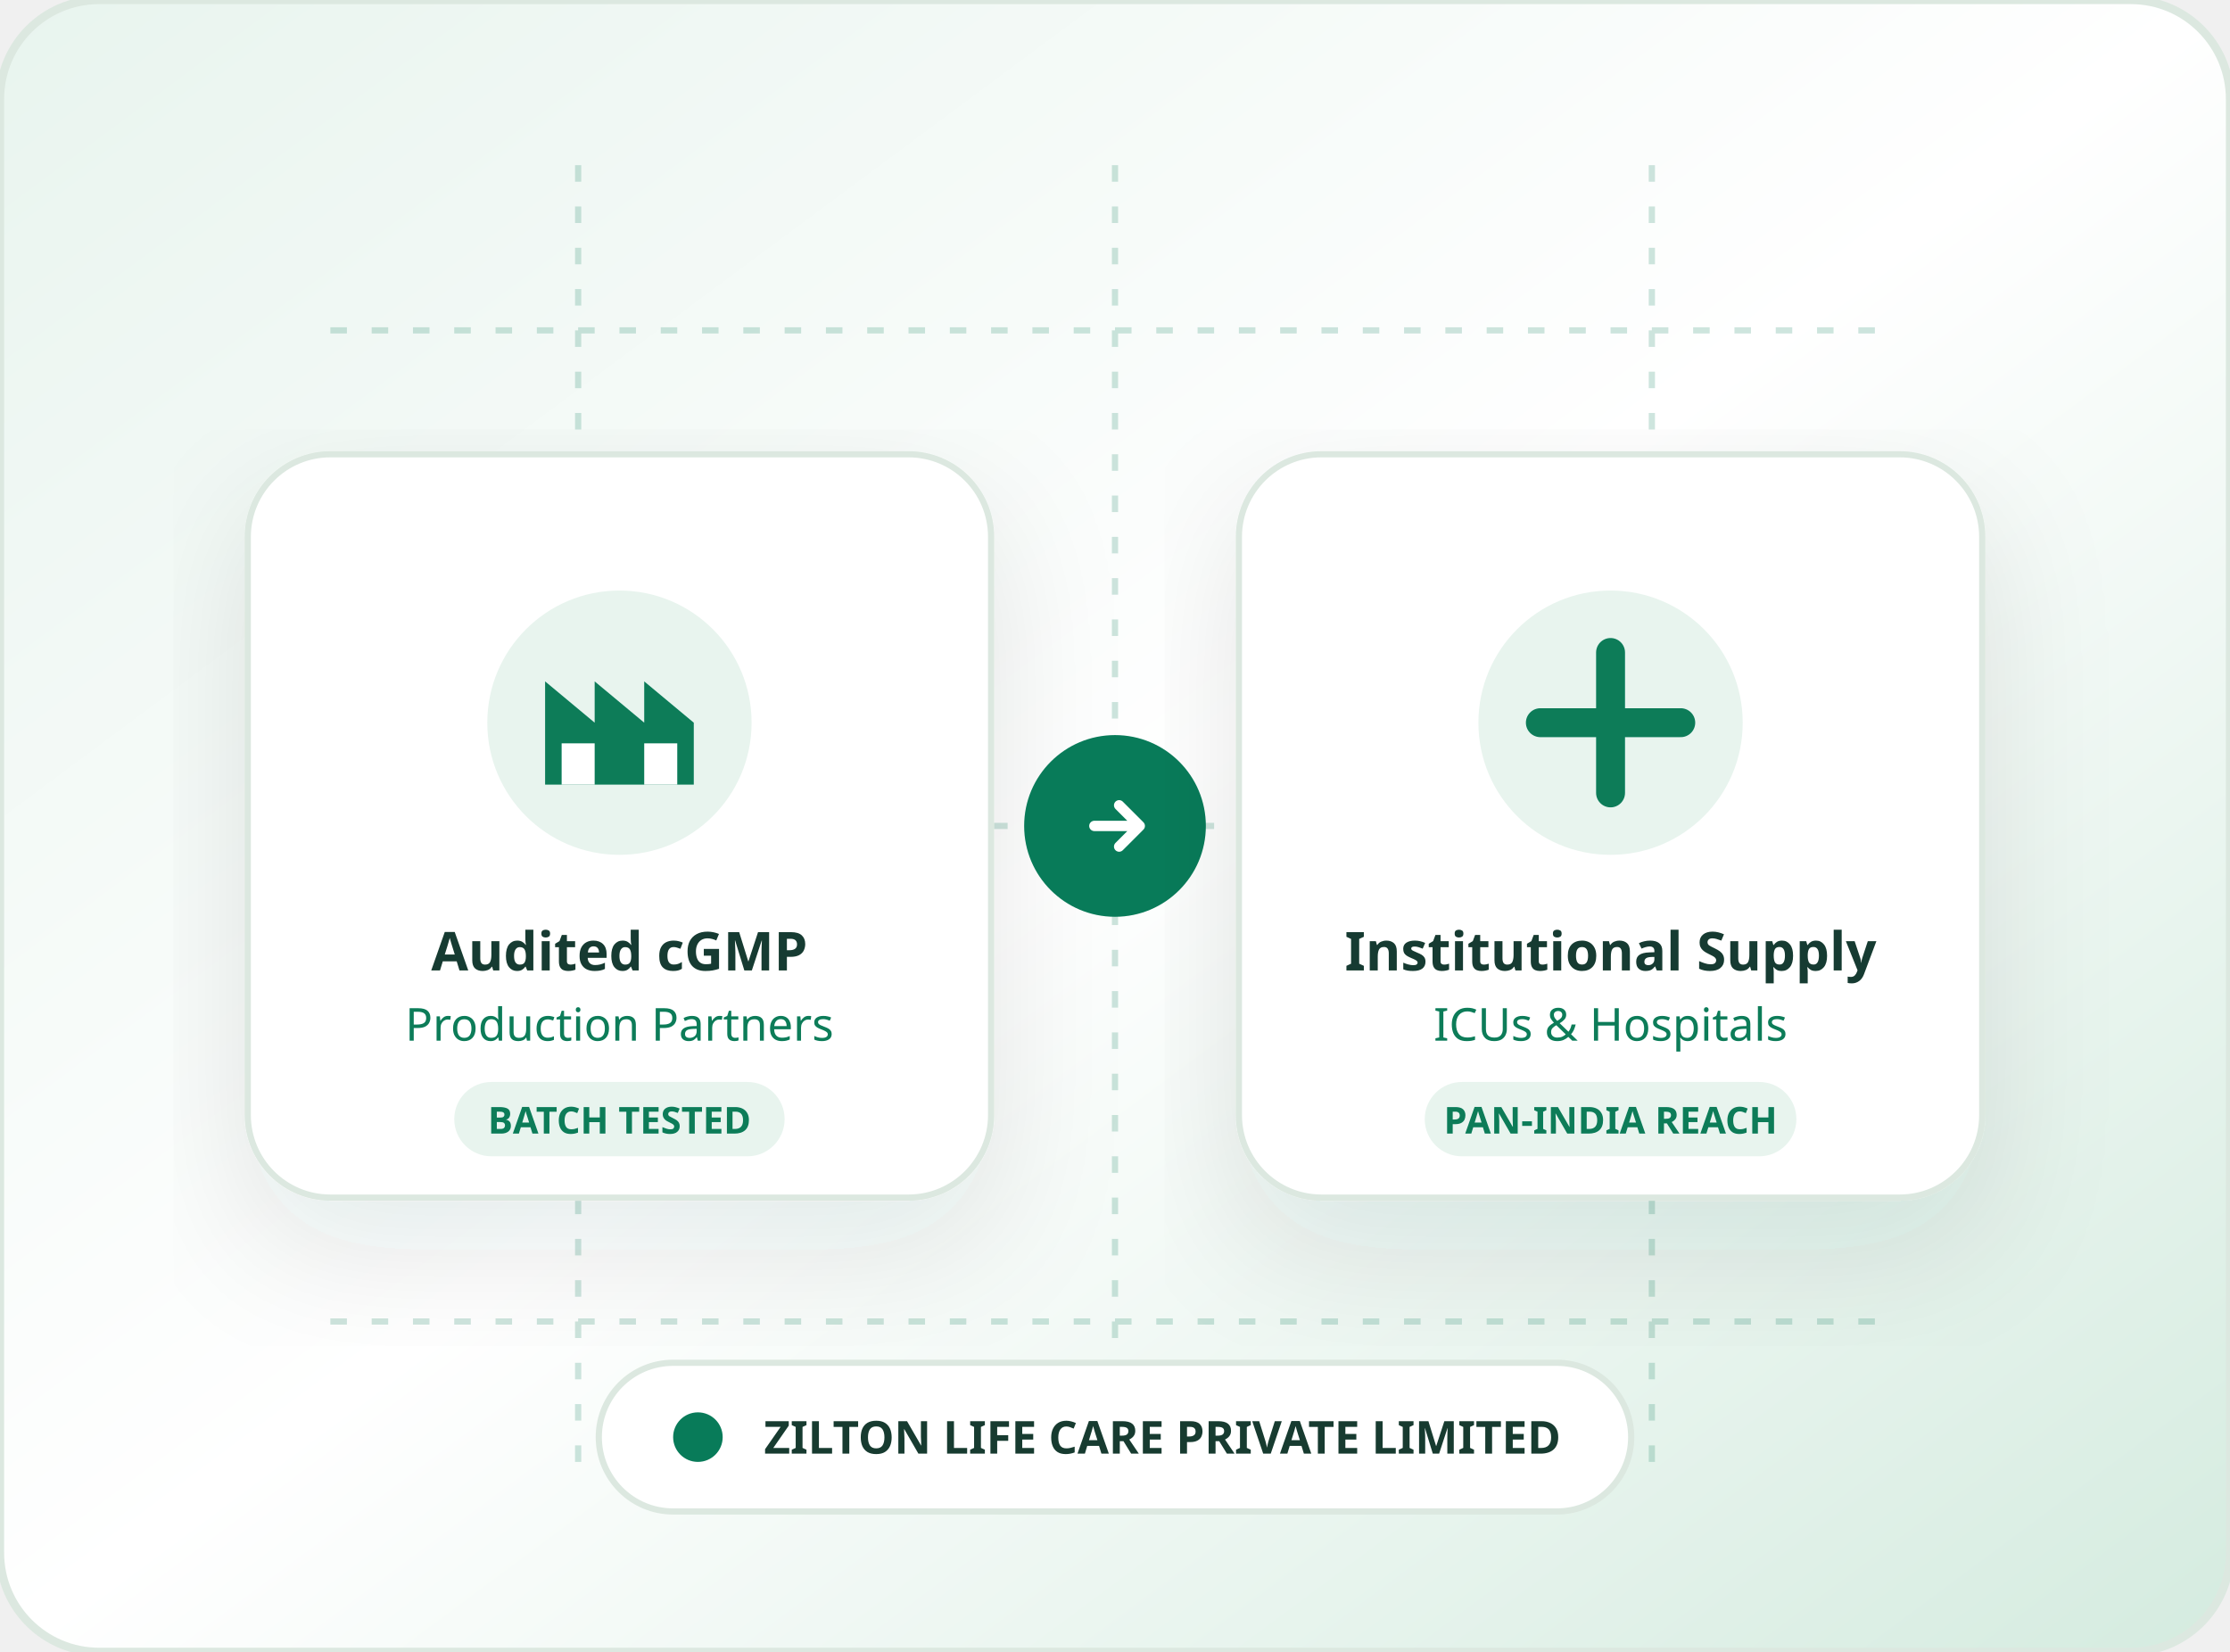
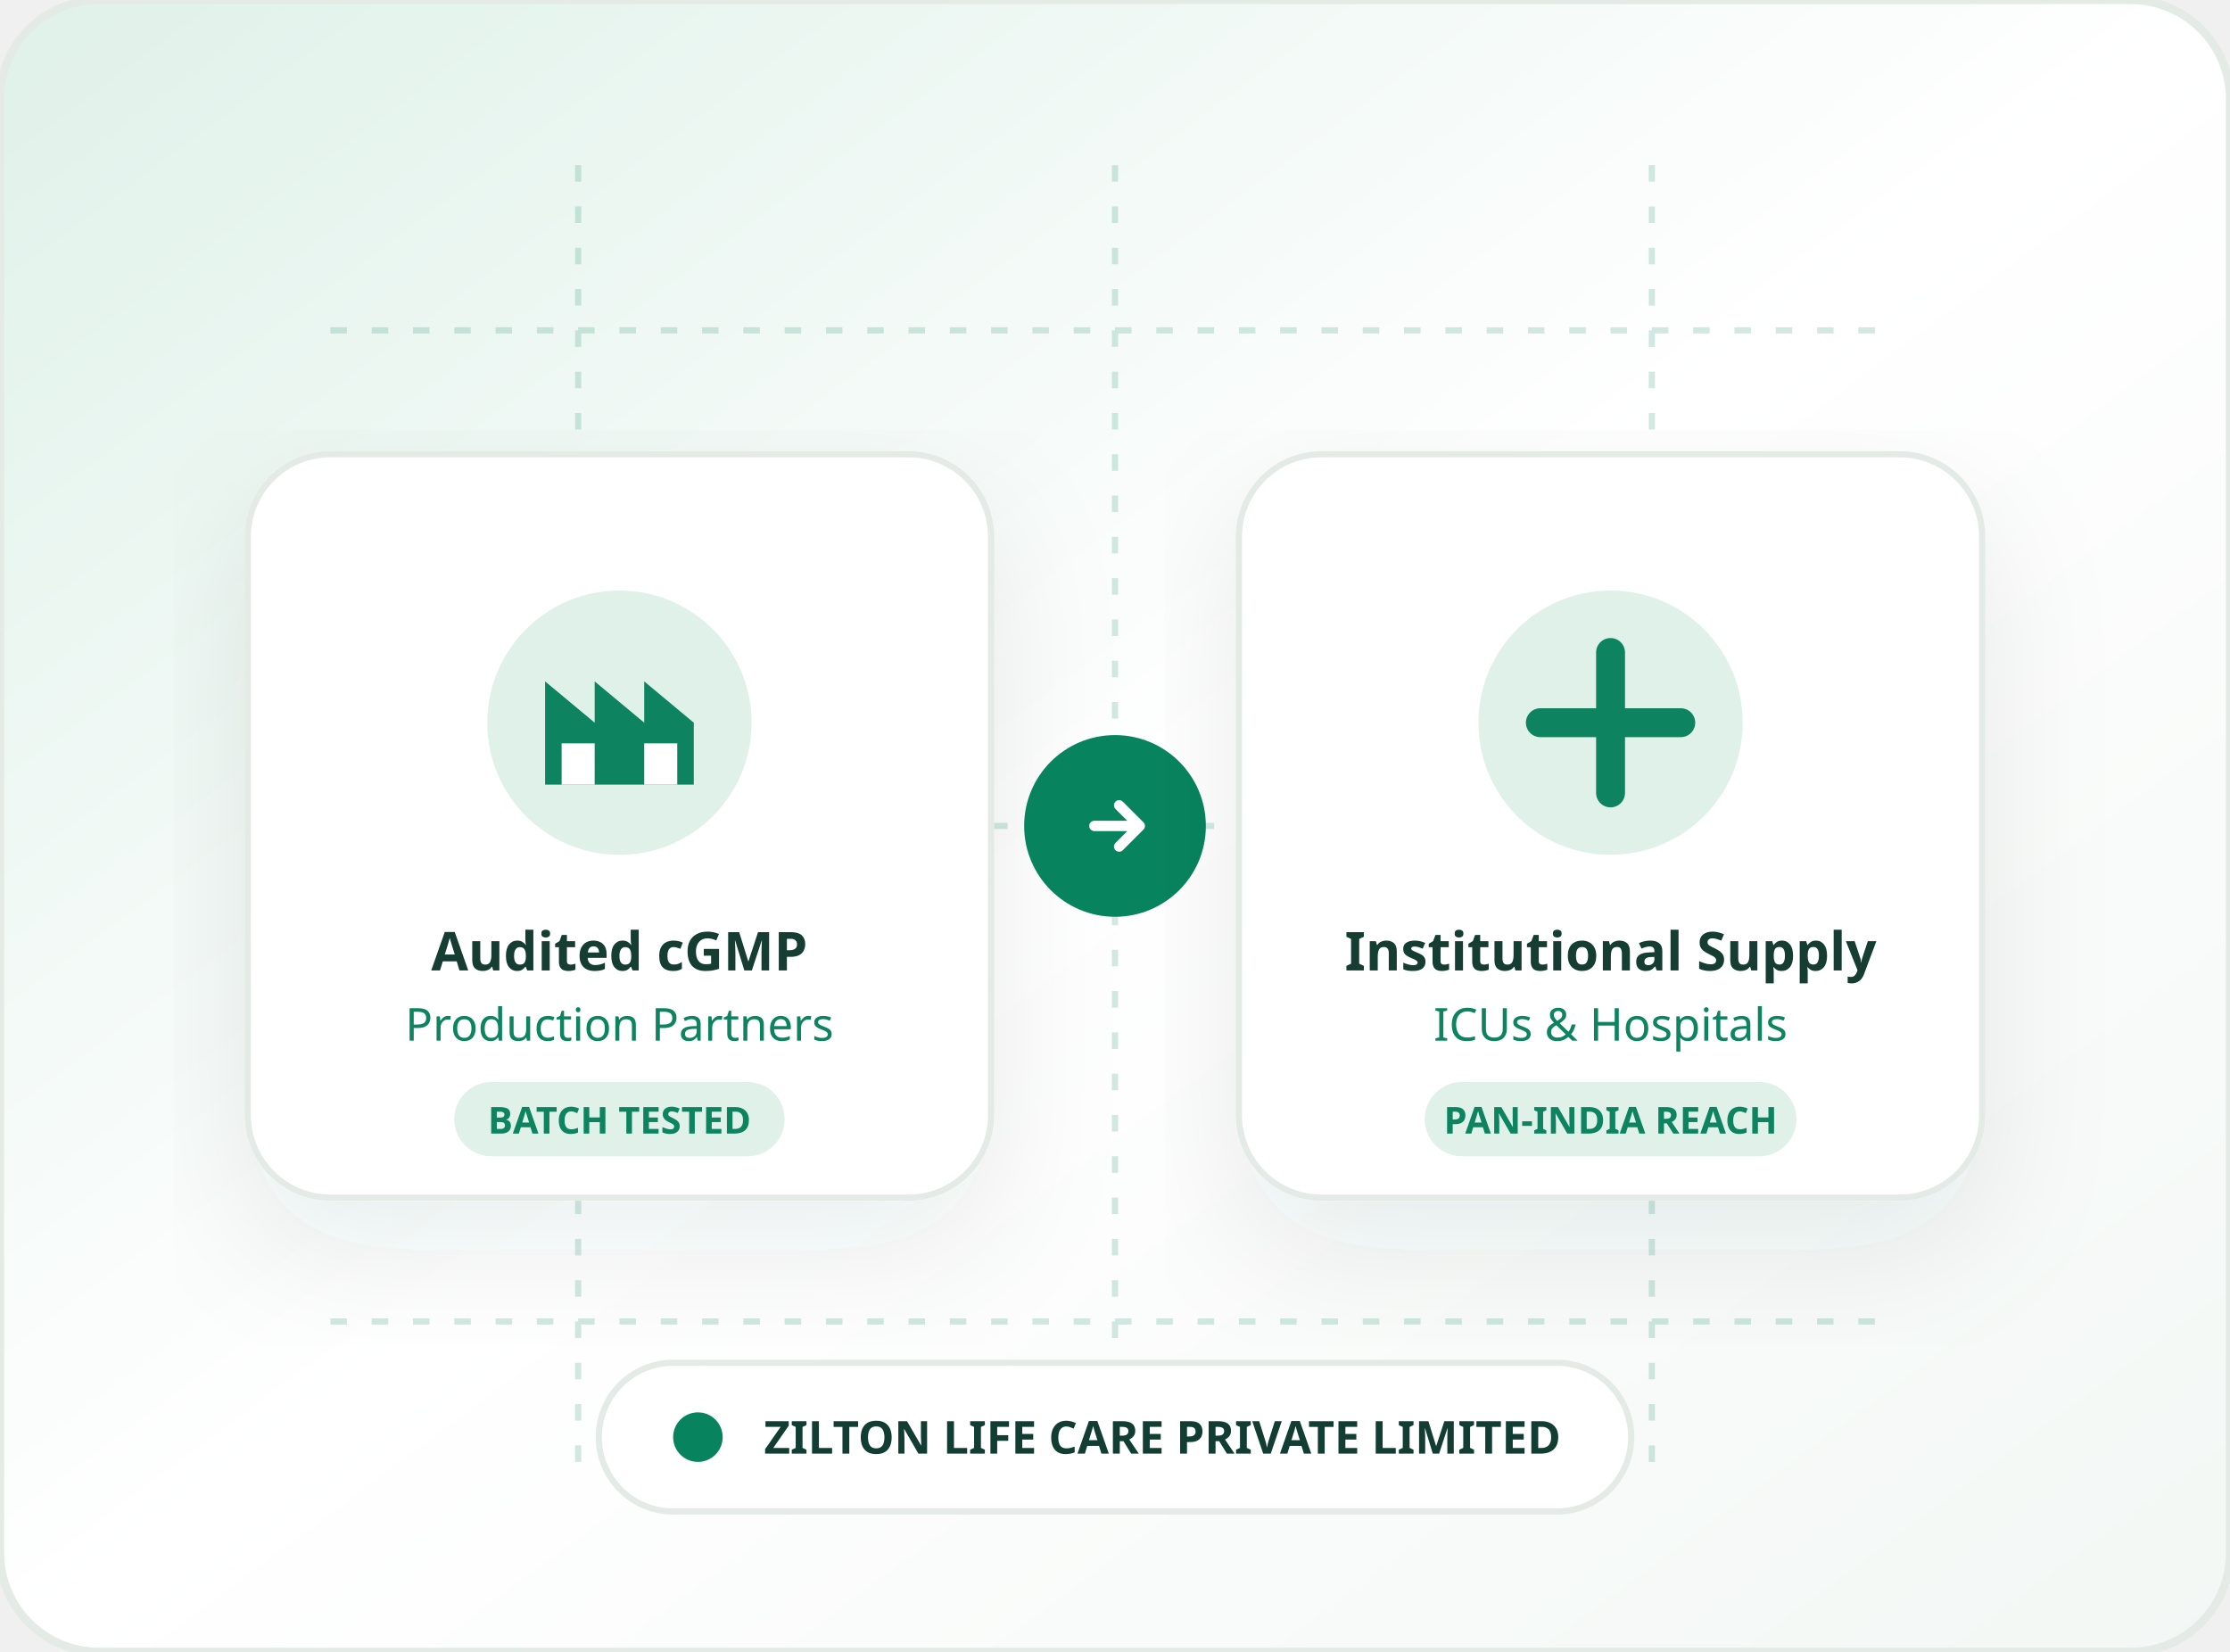
<svg xmlns="http://www.w3.org/2000/svg" viewBox="0 0 540 400" width="100%" height="100%" fill="none">
  <defs>
    <linearGradient id="bgMesh" x1="0%" y1="0%" x2="100%" y2="100%">
-       <stop offset="0%" stop-color="#E8F4EE" />
+       <stop offset="0%" stop-color="#DFF1E9" />
      <stop offset="50%" stop-color="#ffffff" />
-       <stop offset="100%" stop-color="#d4ebdf" />
+       <stop offset="100%" stop-color="#F2F7F4" />
    </linearGradient>
    <filter id="boxShadow" x="-10%" y="-10%" width="130%" height="130%">
-       <feDropShadow dx="0" dy="12" stdDeviation="16" flood-color="#173B30" flood-opacity="0.1" />
+       <feDropShadow dx="0" dy="12" stdDeviation="16" flood-color="#123D32" flood-opacity="0.08" />
    </filter>
  </defs>
-   <rect width="540" height="400" rx="24" fill="url(#bgMesh)" stroke="#DCE8E0" stroke-width="2" />
-   <g stroke="#087B59" stroke-width="1.5" stroke-dasharray="4 6" opacity="0.2">
+   <rect width="540" height="400" rx="24" fill="url(#bgMesh)" stroke="#E4EBE6" stroke-width="2" />
+   <g stroke="#07845E" stroke-width="1.5" stroke-dasharray="4 6" opacity="0.18">
    <line x1="80" y1="80" x2="460" y2="80" />
    <line x1="80" y1="200" x2="460" y2="200" />
    <line x1="80" y1="320" x2="460" y2="320" />
    <line x1="140" y1="40" x2="140" y2="360" />
    <line x1="270" y1="40" x2="270" y2="360" />
    <line x1="400" y1="40" x2="400" y2="360" />
  </g>
  <g transform="translate(60, 110)" filter="url(#boxShadow)">
-     <rect width="180" height="180" rx="20" fill="#ffffff" stroke="#DCE8E0" stroke-width="1.5" />
-     <circle cx="90" cy="65" r="32" fill="#E8F4EE" />
-     <path d="M72 80 V55 L84 65 V55 L96 65 V55 L108 65 V80 H72 Z" fill="#087B59" />
+     <rect width="180" height="180" rx="20" fill="#ffffff" stroke="#E4EBE6" stroke-width="1.5" />
+     <circle cx="90" cy="65" r="32" fill="#DFF1E9" />
+     <path d="M72 80 V55 L84 65 V55 L96 65 V55 L108 65 V80 H72 Z" fill="#07845E" />
    <rect x="76" y="70" width="8" height="10" fill="#ffffff" />
    <rect x="96" y="70" width="8" height="10" fill="#ffffff" />
-     <text x="90" y="125" font-family="sans-serif" font-size="13" font-weight="700" fill="#173B30" text-anchor="middle">Audited cGMP</text>
-     <text x="90" y="142" font-family="sans-serif" font-size="11" font-weight="500" fill="#087B59" text-anchor="middle">Production Partners</text>
-     <rect x="50" y="152" width="80" height="18" rx="9" fill="#E8F4EE" />
-     <text x="90" y="164.5" font-family="sans-serif" font-size="9" font-weight="700" fill="#087B59" text-anchor="middle">BATCH TESTED</text>
+     <text x="90" y="125" font-family="sans-serif" font-size="13" font-weight="700" fill="#123D32" text-anchor="middle">Audited cGMP</text>
+     <text x="90" y="142" font-family="sans-serif" font-size="11" font-weight="500" fill="#07845E" text-anchor="middle">Production Partners</text>
+     <rect x="50" y="152" width="80" height="18" rx="9" fill="#DFF1E9" />
+     <text x="90" y="164.5" font-family="sans-serif" font-size="9" font-weight="700" fill="#07845E" text-anchor="middle">BATCH TESTED</text>
  </g>
  <g transform="translate(245, 185)">
-     <circle cx="25" cy="15" r="22" fill="#087B59" />
+     <circle cx="25" cy="15" r="22" fill="#07845E" />
    <path d="M20 15 H30 M26 10 L31 15 L26 20" stroke="#ffffff" stroke-width="2.5" stroke-linecap="round" stroke-linejoin="round" />
  </g>
  <g transform="translate(300, 110)" filter="url(#boxShadow)">
-     <rect width="180" height="180" rx="20" fill="#ffffff" stroke="#DCE8E0" stroke-width="1.5" />
-     <circle cx="90" cy="65" r="32" fill="#E8F4EE" />
-     <path d="M90 48 V82 M73 65 H107" stroke="#087B59" stroke-width="7" stroke-linecap="round" />
-     <text x="90" y="125" font-family="sans-serif" font-size="13" font-weight="700" fill="#173B30" text-anchor="middle">Institutional Supply</text>
-     <text x="90" y="142" font-family="sans-serif" font-size="11" font-weight="500" fill="#087B59" text-anchor="middle">ICUs &amp; Hospitals</text>
-     <rect x="45" y="152" width="90" height="18" rx="9" fill="#E8F4EE" />
-     <text x="90" y="164.5" font-family="sans-serif" font-size="9" font-weight="700" fill="#087B59" text-anchor="middle">PAN-INDIA REACH</text>
+     <rect width="180" height="180" rx="20" fill="#ffffff" stroke="#E4EBE6" stroke-width="1.5" />
+     <circle cx="90" cy="65" r="32" fill="#DFF1E9" />
+     <path d="M90 48 V82 M73 65 H107" stroke="#07845E" stroke-width="7" stroke-linecap="round" />
+     <text x="90" y="125" font-family="sans-serif" font-size="13" font-weight="700" fill="#123D32" text-anchor="middle">Institutional Supply</text>
+     <text x="90" y="142" font-family="sans-serif" font-size="11" font-weight="500" fill="#07845E" text-anchor="middle">ICUs &amp; Hospitals</text>
+     <rect x="45" y="152" width="90" height="18" rx="9" fill="#DFF1E9" />
+     <text x="90" y="164.5" font-family="sans-serif" font-size="9" font-weight="700" fill="#07845E" text-anchor="middle">PAN-INDIA REACH</text>
  </g>
  <g transform="translate(145, 330)">
-     <rect width="250" height="36" rx="18" fill="#ffffff" stroke="#DCE8E0" stroke-width="1.5" />
-     <circle cx="24" cy="18" r="6" fill="#087B59" />
-     <text x="40" y="22" font-family="sans-serif" font-size="11" font-weight="600" fill="#173B30">
+     <rect width="250" height="36" rx="18" fill="#ffffff" stroke="#E4EBE6" stroke-width="1.5" />
+     <circle cx="24" cy="18" r="6" fill="#07845E" />
+     <text x="40" y="22" font-family="sans-serif" font-size="11" font-weight="600" fill="#123D32">
      ZILTON LIFE CARE PRIVATE LIMITED
    </text>
  </g>
</svg>
